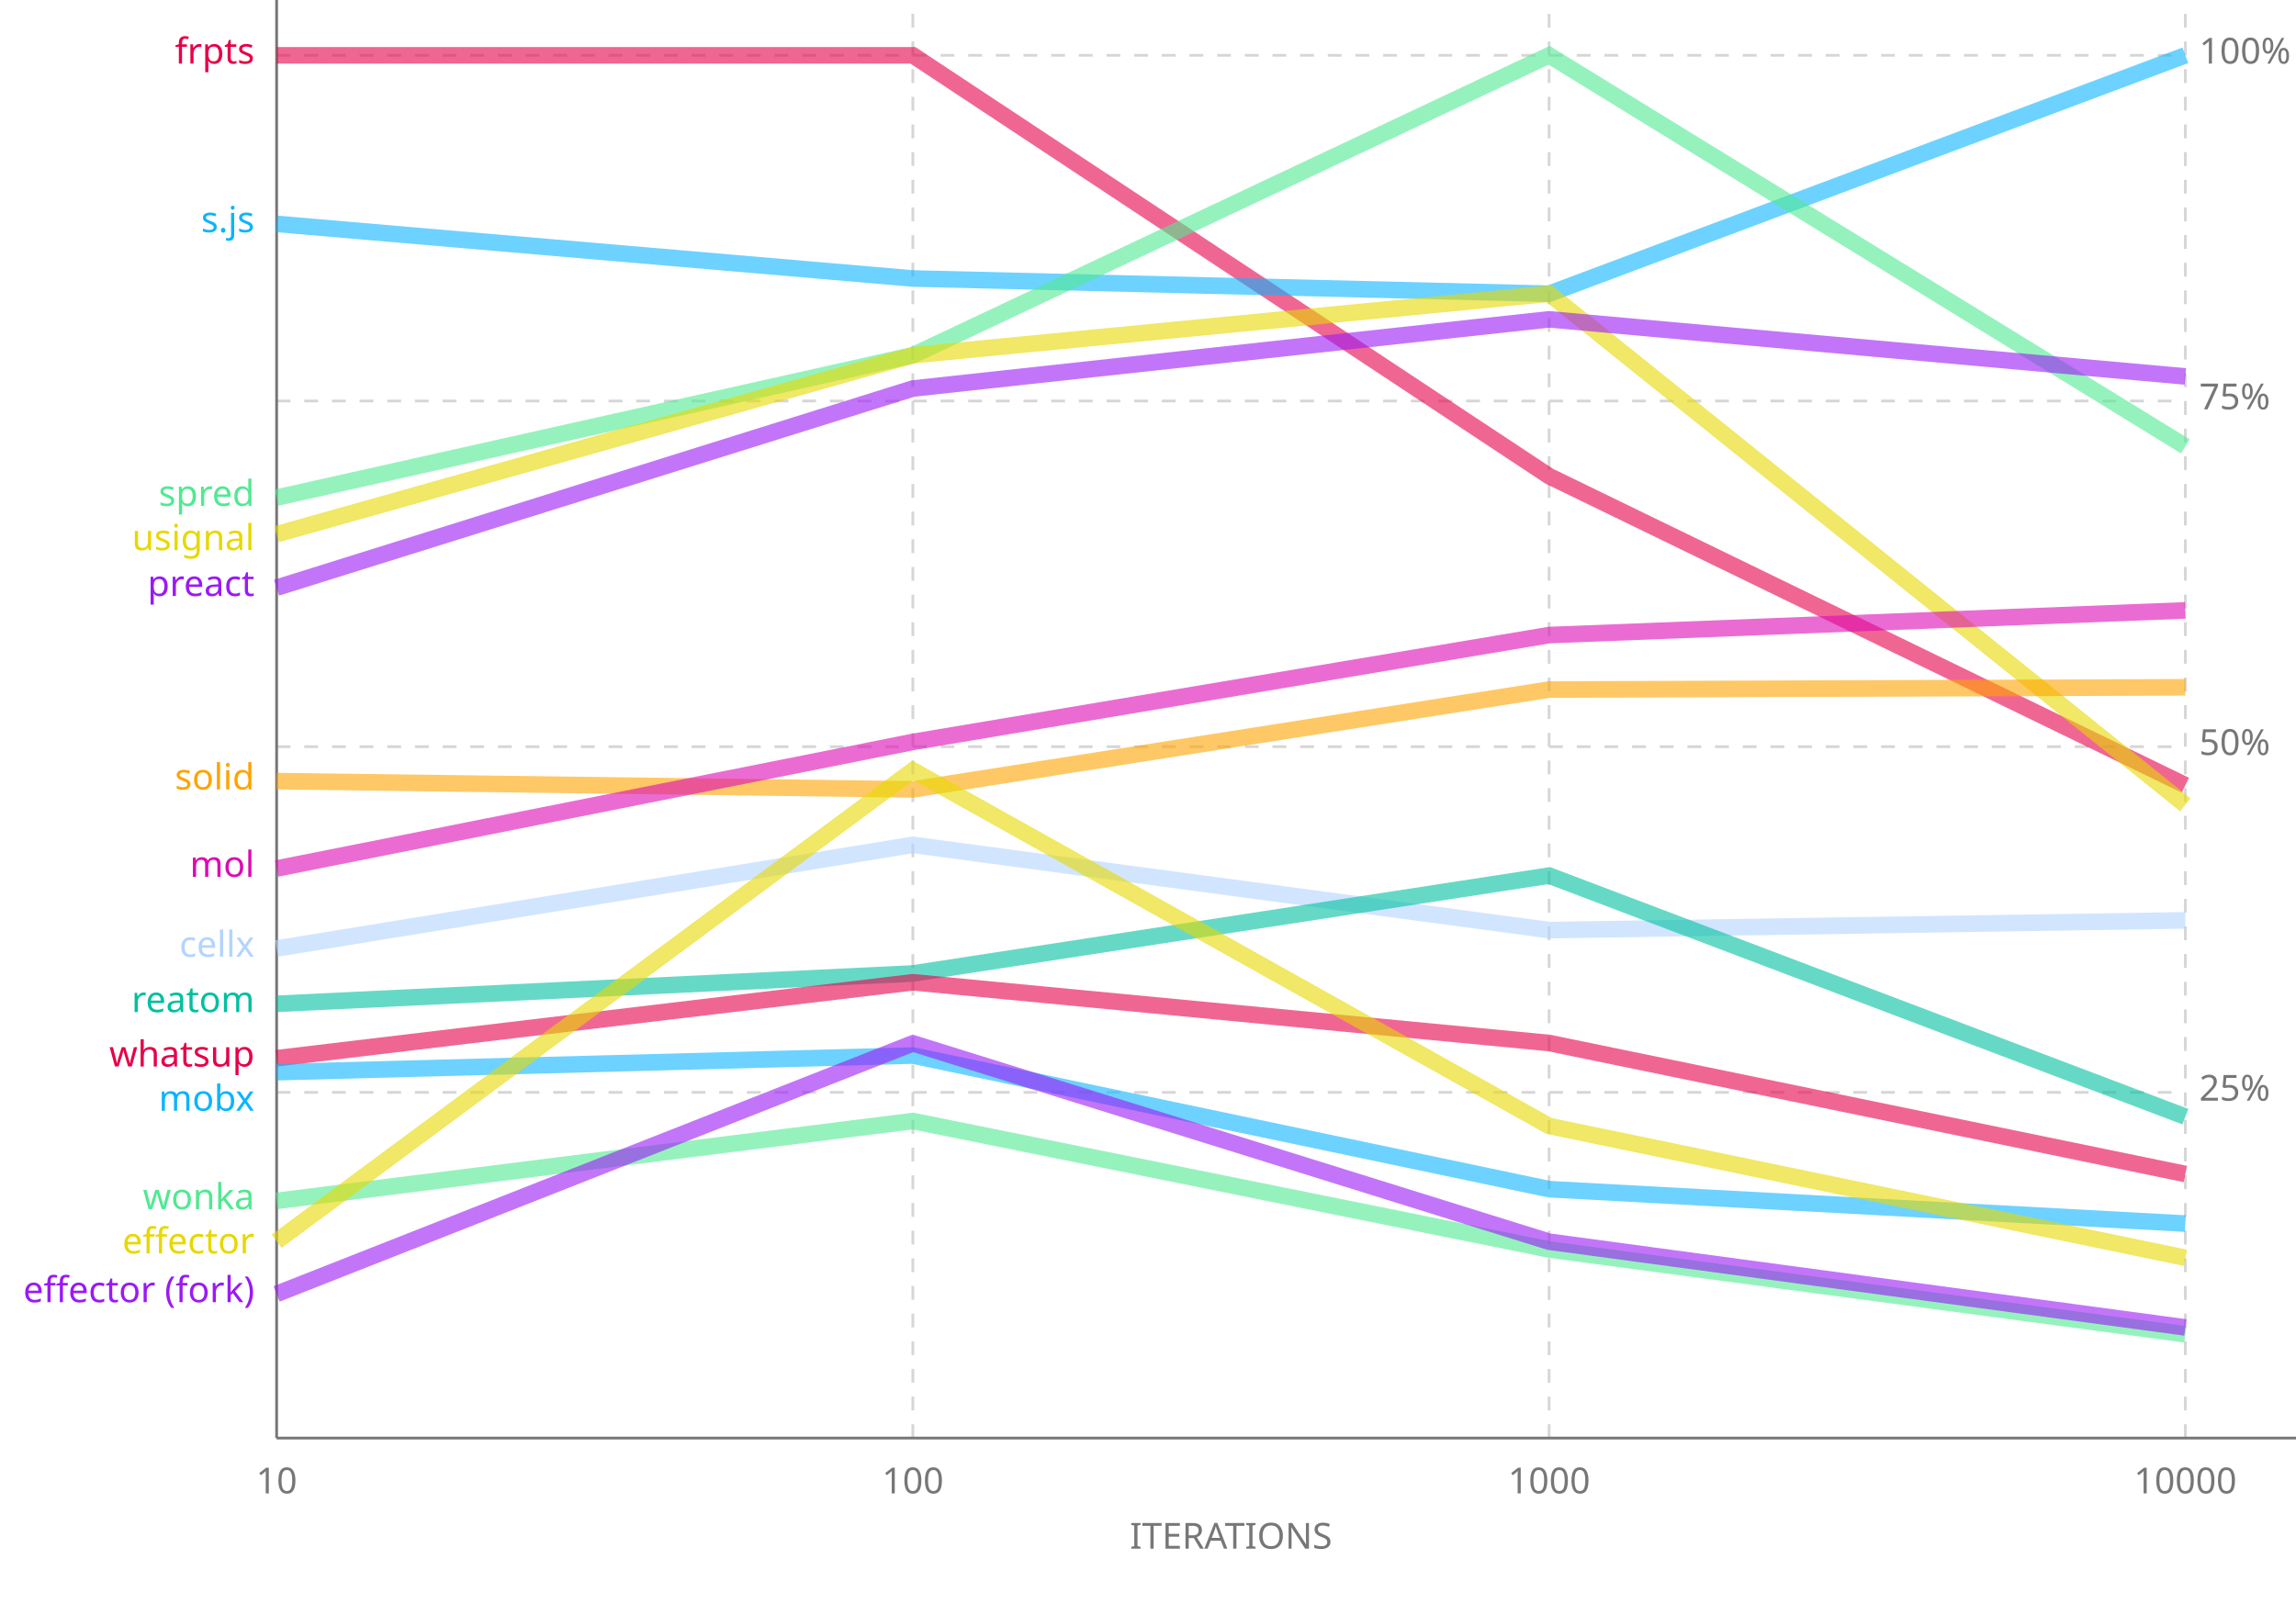
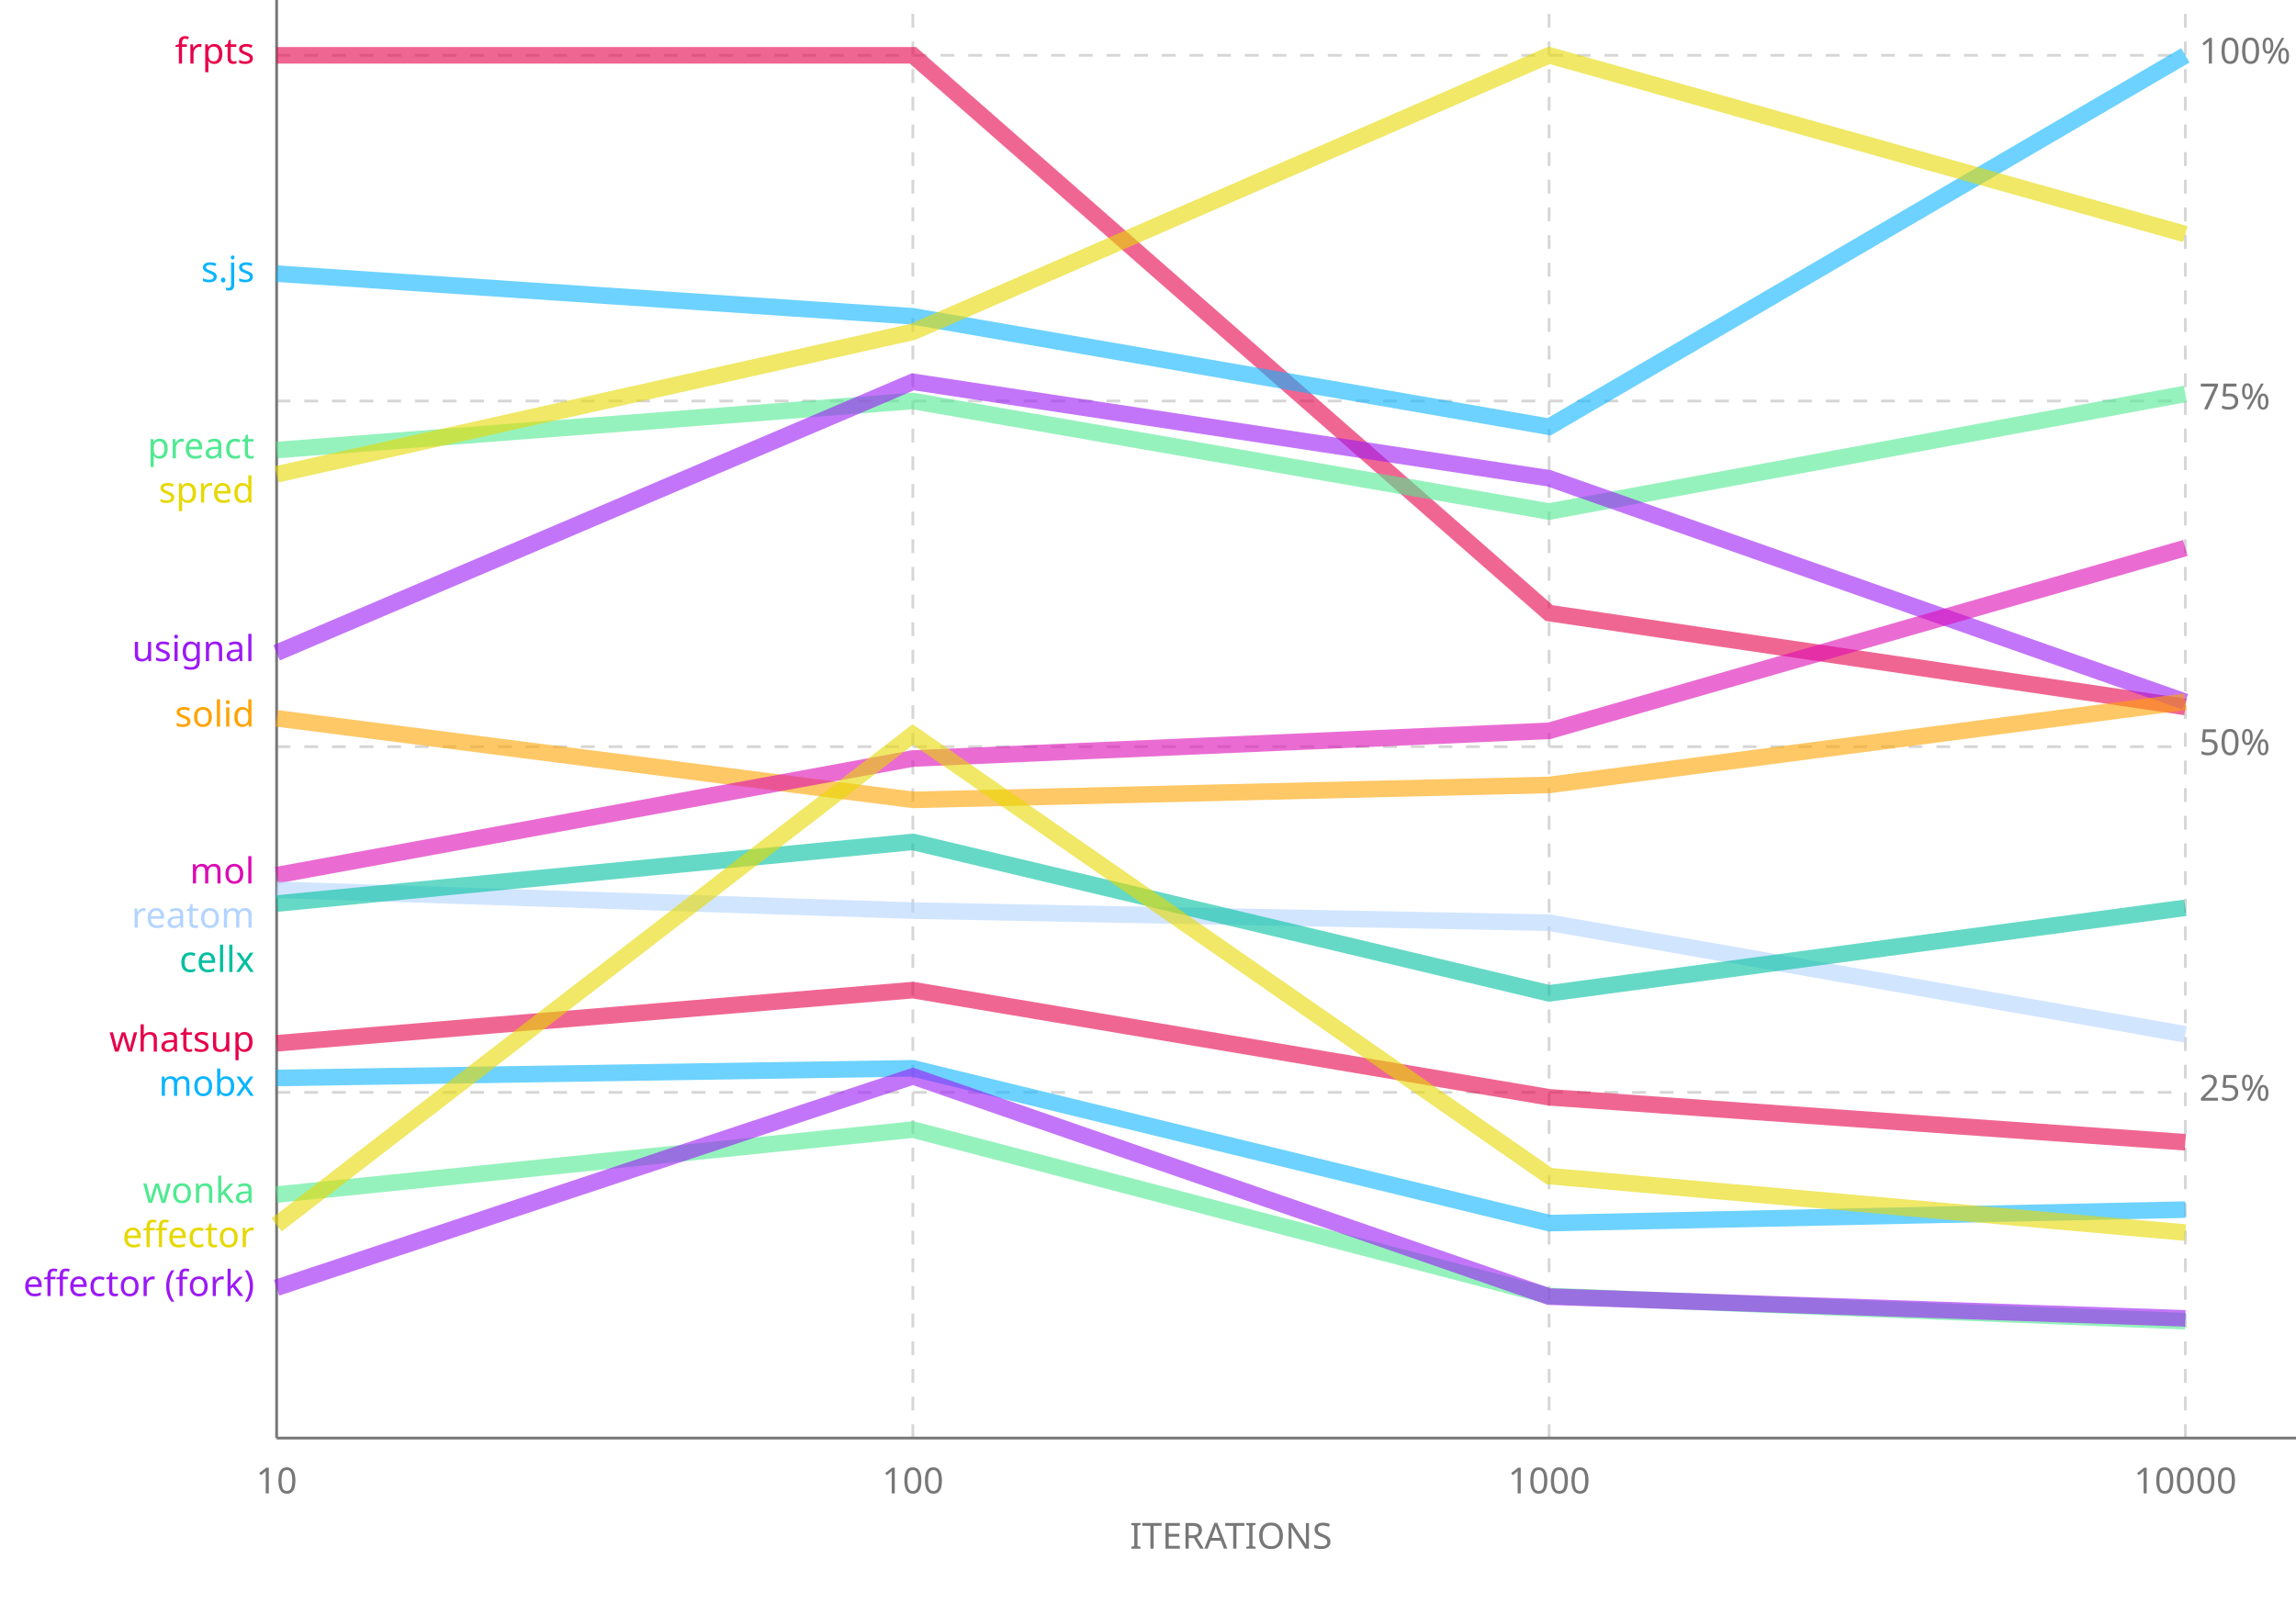
<svg xmlns="http://www.w3.org/2000/svg" id="bench-chart" viewBox="0 0 830 580">
  <style>
    #bench-chart .grid {
      stroke: #777777;
      stroke-width: 1;
    }

    #bench-chart .dashed {
      stroke: #777777;
      opacity: 0.3;
      stroke-width: 1;
      stroke-dasharray: 5, 5;
    }

    #bench-chart .labels {
      fill: #777777;
      font-size: 13px;
      font-family: sans-serif;
    }

    #bench-chart .x-labels {
      text-anchor: middle;
    }

    #bench-chart .y-labels {
      text-anchor: start;
    }

    #bench-chart .lib-label {
      font-size: 13px;
      font-family: sans-serif;
      text-anchor: end;
    }

    #bench-chart .line-med {
      stroke-width: 6;
      opacity: 0.6;
    }
  </style>
  <g class="grid">
    <line x1="100" y1="520" x2="830" y2="520" />
    <line x1="100" y1="520" x2="100" y2="0" />
  </g>
  <g class="dashed">
    <line x1="330" y1="520" x2="330" y2="0" />
    <line x1="560" y1="520" x2="560" y2="0" />
    <line x1="790" y1="520" x2="790" y2="0" />
    <line x1="100" y1="20" x2="790" y2="20" />
    <line x1="100" y1="145" x2="790" y2="145" />
    <line x1="100" y1="270" x2="790" y2="270" />
    <line x1="100" y1="395" x2="790" y2="395" />
  </g>
  <g class="labels x-labels">
    <text x="100" y="540">10</text>
    <text x="330" y="540">100</text>
    <text x="560" y="540">1000</text>
    <text x="790" y="540">10000</text>
    <text x="445" y="560">ITERATIONS</text>
  </g>
  <g class="labels y-labels">
    <text x="795" y="23">100%</text>
    <text x="795" y="148">75%</text>
    <text x="795" y="273">50%</text>
    <text x="795" y="398">25%</text>
  </g>
  <g>
    <text class="lib-label" x="92" y="23" fill="#e60049">frpts</text>
-     <polyline class="line-med" fill="none" stroke="#e60049" points="100,20 330,20 560,172.174 790,283.938" />
+     <polyline class="line-med" fill="none" stroke="#e60049" points="100,20 330,20 560,221.686 790,255.642" />
  </g>
  <g>
-     <text class="lib-label" x="92" y="83.955" fill="#0bb4ff">s.js</text>
-     <polyline class="line-med" fill="none" stroke="#0bb4ff" points="100,80.955 330,100.704 560,106.207 790,20" />
+     <text class="lib-label" x="92" y="101.948" fill="#0bb4ff">s.js</text>
+     <polyline class="line-med" fill="none" stroke="#0bb4ff" points="100,98.948 330,114.376 560,154.322 790,20" />
  </g>
  <g>
-     <text class="lib-label" x="92" y="182.931" fill="#50e991">spred</text>
-     <polyline class="line-med" fill="none" stroke="#50e991" points="100,179.931 330,128.444 560,20 790,161.417" />
+     <text class="lib-label" x="92" y="165.737" fill="#50e991">preact</text>
+     <polyline class="line-med" fill="none" stroke="#50e991" points="100,162.737 330,145.001 560,184.973 790,142.428" />
  </g>
  <g>
-     <text class="lib-label" x="92" y="198.931" fill="#e6d800">usignal</text>
-     <polyline class="line-med" fill="none" stroke="#e6d800" points="100,193.17 330,128.444 560,106.207 790,291.038" />
+     <text class="lib-label" x="92" y="181.737" fill="#e6d800">spred</text>
+     <polyline class="line-med" fill="none" stroke="#e6d800" points="100,171.522 330,120.001 560,20 790,84.653" />
  </g>
  <g>
-     <text class="lib-label" x="92" y="215.507" fill="#9b19f5">preact</text>
-     <polyline class="line-med" fill="none" stroke="#9b19f5" points="100,212.507 330,140.492 560,115.47 790,136.121" />
+     <text class="lib-label" x="92" y="239.055" fill="#9b19f5">usignal</text>
+     <polyline class="line-med" fill="none" stroke="#9b19f5" points="100,236.055 330,138.055 560,172.95 790,253.771" />
  </g>
  <g>
-     <text class="lib-label" x="92" y="285.452" fill="#ffa300">solid</text>
-     <polyline class="line-med" fill="none" stroke="#ffa300" points="100,282.452 330,285.442 560,249.34 790,248.527" />
+     <text class="lib-label" x="92" y="262.748" fill="#ffa300">solid</text>
+     <polyline class="line-med" fill="none" stroke="#ffa300" points="100,259.748 330,289.231 560,283.834 790,253.725" />
  </g>
  <g>
-     <text class="lib-label" x="92" y="317.052" fill="#dc0ab4">mol</text>
-     <polyline class="line-med" fill="none" stroke="#dc0ab4" points="100,314.052 330,268.286 560,229.64 790,220.718" />
+     <text class="lib-label" x="92" y="319.461" fill="#dc0ab4">mol</text>
+     <polyline class="line-med" fill="none" stroke="#dc0ab4" points="100,316.461 330,274.27 560,264.271 790,198.146" />
  </g>
  <g>
-     <text class="lib-label" x="92" y="345.974" fill="#b3d4ff">cellx</text>
-     <polyline class="line-med" fill="none" stroke="#b3d4ff" points="100,342.974 330,305.496 560,336.323 790,332.803" />
+     <text class="lib-label" x="92" y="335.461" fill="#b3d4ff">reatom</text>
+     <polyline class="line-med" fill="none" stroke="#b3d4ff" points="100,321.725 330,329.27 560,333.651 790,374.012" />
  </g>
  <g>
-     <text class="lib-label" x="92" y="365.974" fill="#00bfa0">reatom</text>
-     <polyline class="line-med" fill="none" stroke="#00bfa0" points="100,362.974 330,352.003 560,316.61 790,403.78" />
+     <text class="lib-label" x="92" y="351.461" fill="#00bfa0">cellx</text>
+     <polyline class="line-med" fill="none" stroke="#00bfa0" points="100,326.728 330,304.429 560,359.197 790,328.257" />
  </g>
  <g>
-     <text class="lib-label" x="92" y="385.65" fill="#e60049">whatsup</text>
-     <polyline class="line-med" fill="none" stroke="#e60049" points="100,382.65 330,355.182 560,377.143 790,424.516" />
+     <text class="lib-label" x="92" y="380.256" fill="#e60049">whatsup</text>
+     <polyline class="line-med" fill="none" stroke="#e60049" points="100,377.256 330,358.018 560,396.783 790,413.035" />
  </g>
  <g>
-     <text class="lib-label" x="92" y="401.65" fill="#0bb4ff">mobx</text>
-     <polyline class="line-med" fill="none" stroke="#0bb4ff" points="100,387.693 330,381.677 560,429.999 790,442.442" />
+     <text class="lib-label" x="92" y="396.256" fill="#0bb4ff">mobx</text>
+     <polyline class="line-med" fill="none" stroke="#0bb4ff" points="100,389.783 330,386.299 560,442.269 790,437.39" />
  </g>
  <g>
-     <text class="lib-label" x="92" y="437.239" fill="#50e991">wonka</text>
-     <polyline class="line-med" fill="none" stroke="#50e991" points="100,434.239 330,405.355 560,451.818 790,482.484" />
+     <text class="lib-label" x="92" y="434.962" fill="#50e991">wonka</text>
+     <polyline class="line-med" fill="none" stroke="#50e991" points="100,431.962 330,408.46 560,468.629 790,477.753" />
  </g>
  <g>
-     <text class="lib-label" x="92" y="453.239" fill="#e6d800">effector</text>
-     <polyline class="line-med" fill="none" stroke="#e6d800" points="100,448.832 330,278.555 560,407.15 790,454.811" />
+     <text class="lib-label" x="92" y="450.962" fill="#e6d800">effector</text>
+     <polyline class="line-med" fill="none" stroke="#e6d800" points="100,442.918 330,265.58 560,425.272 790,445.687" />
  </g>
  <g>
-     <text class="lib-label" x="92" y="470.875" fill="#9b19f5">effector (fork)</text>
-     <polyline class="line-med" fill="none" stroke="#9b19f5" points="100,467.875 330,377.272 560,448.994 790,479.995" />
+     <text class="lib-label" x="92" y="468.644" fill="#9b19f5">effector (fork)</text>
+     <polyline class="line-med" fill="none" stroke="#9b19f5" points="100,465.644 330,389.207 560,468.861 790,476.716" />
  </g>
</svg>
